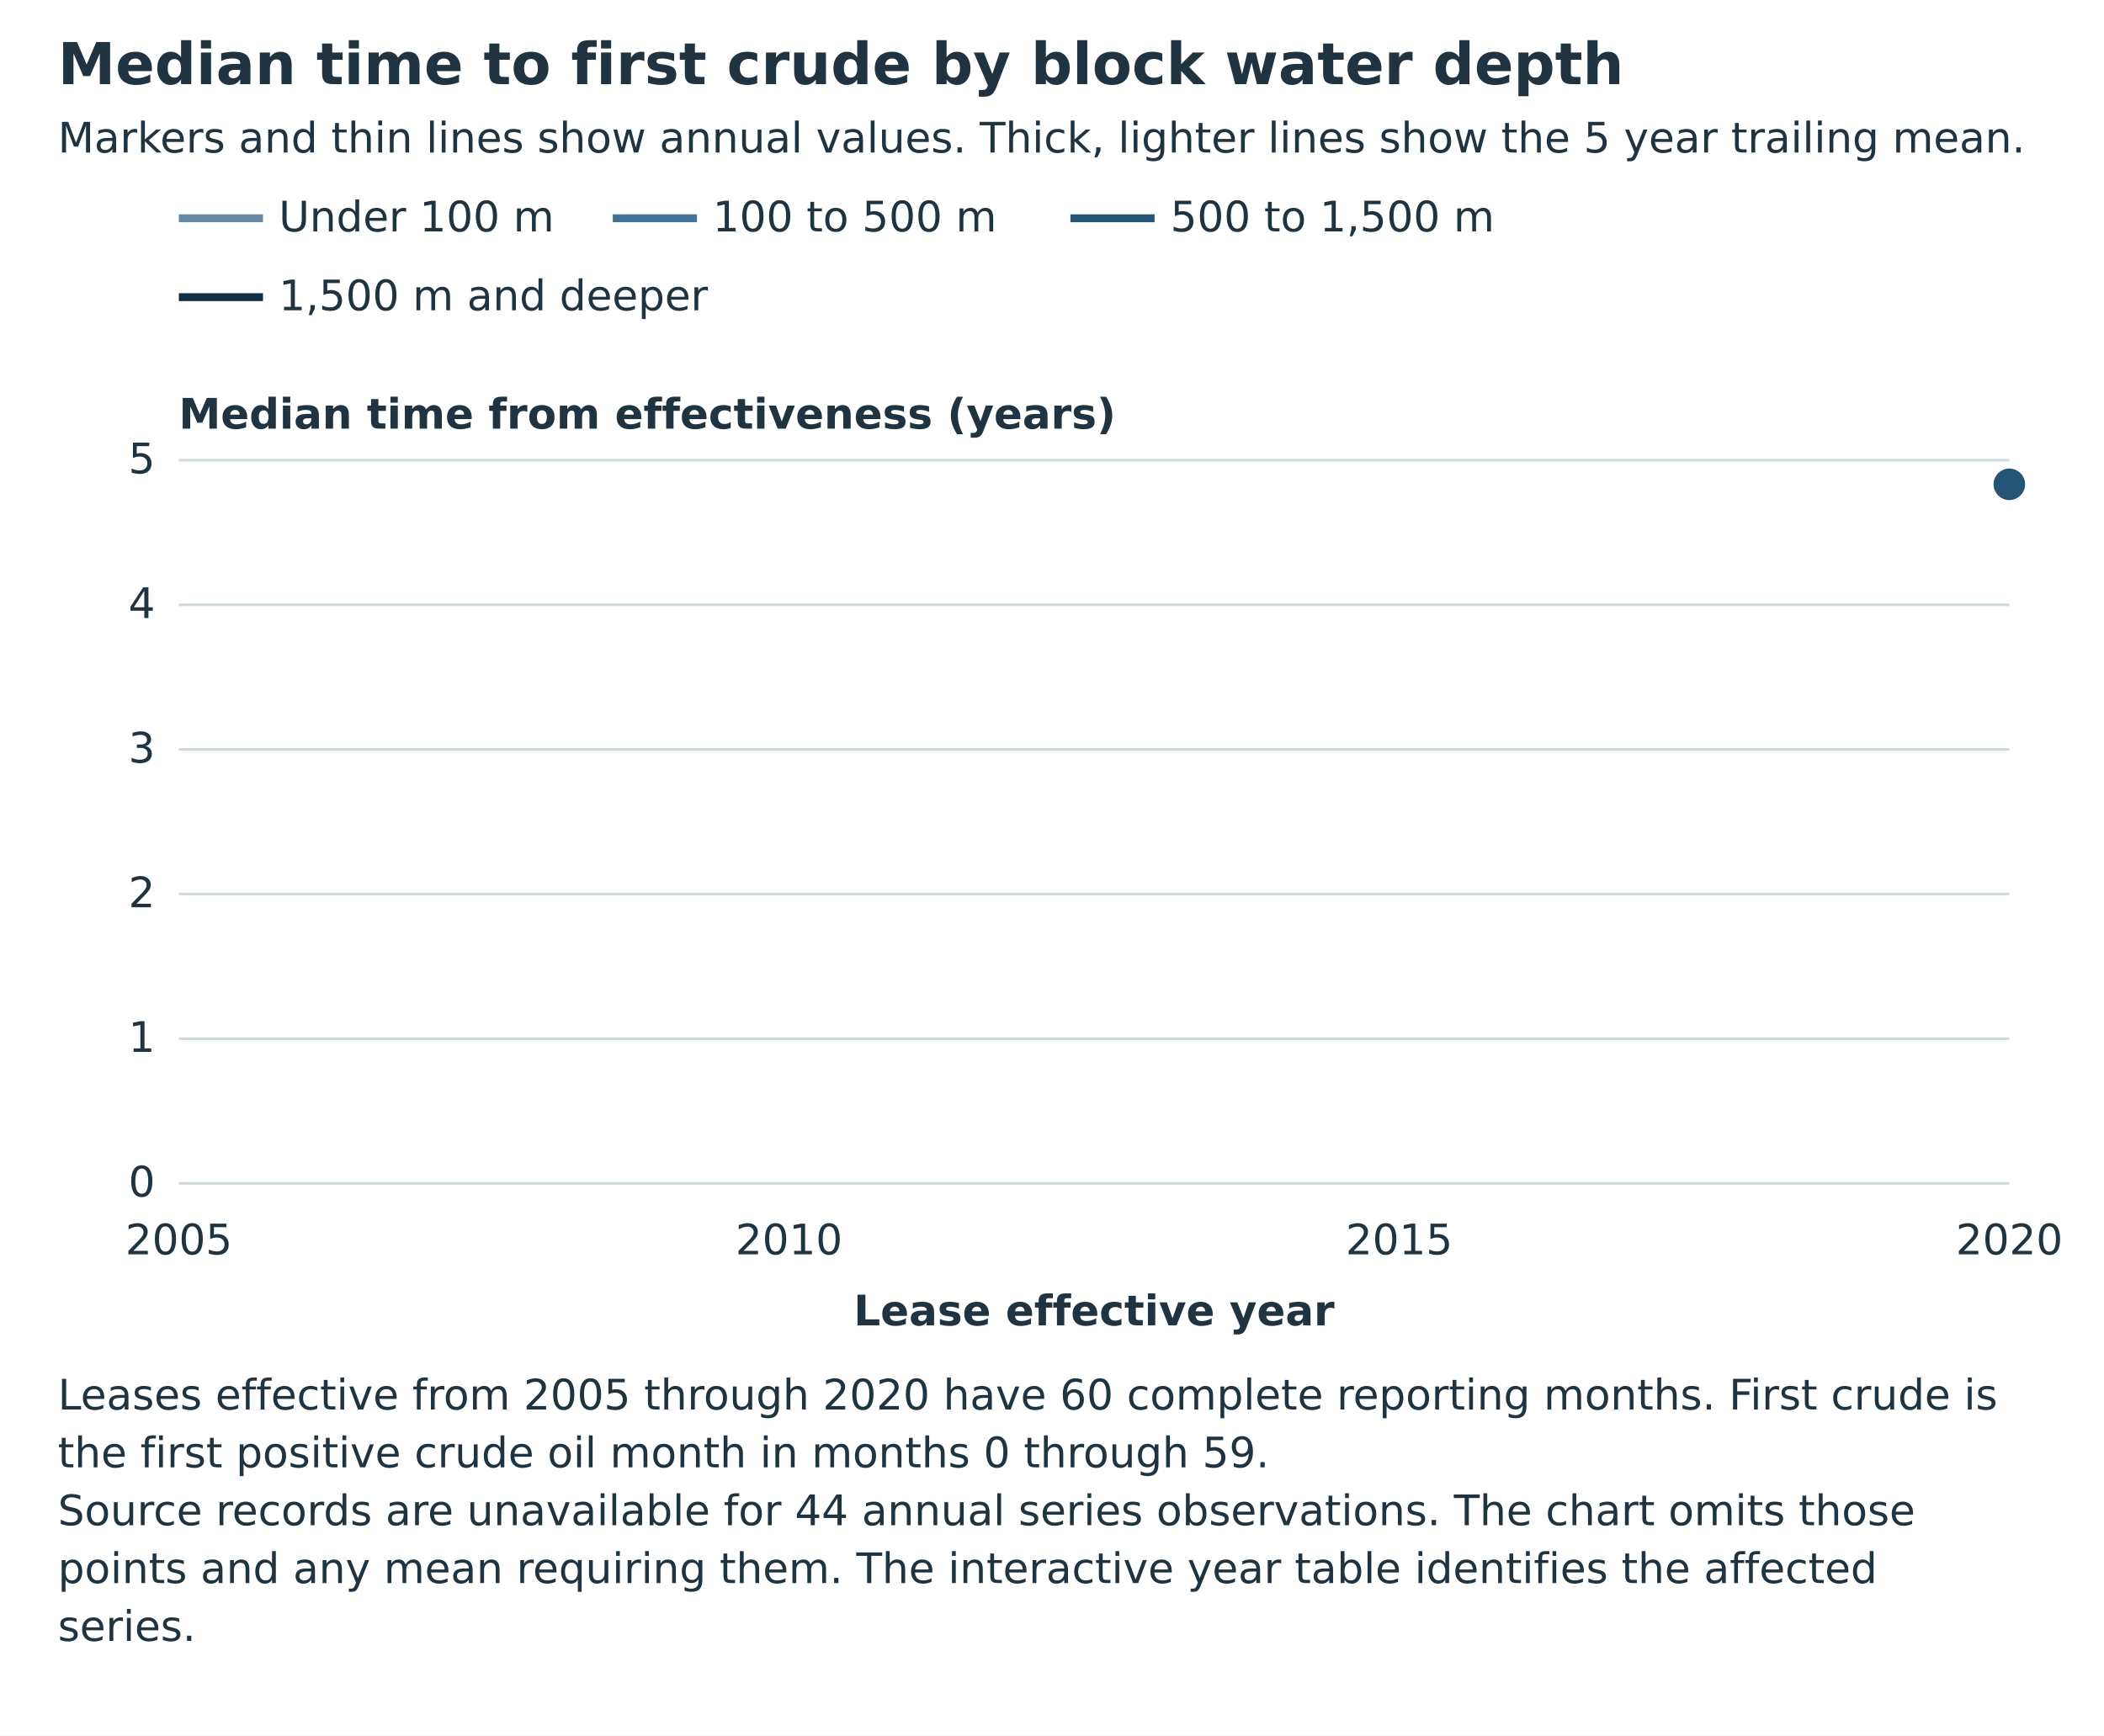
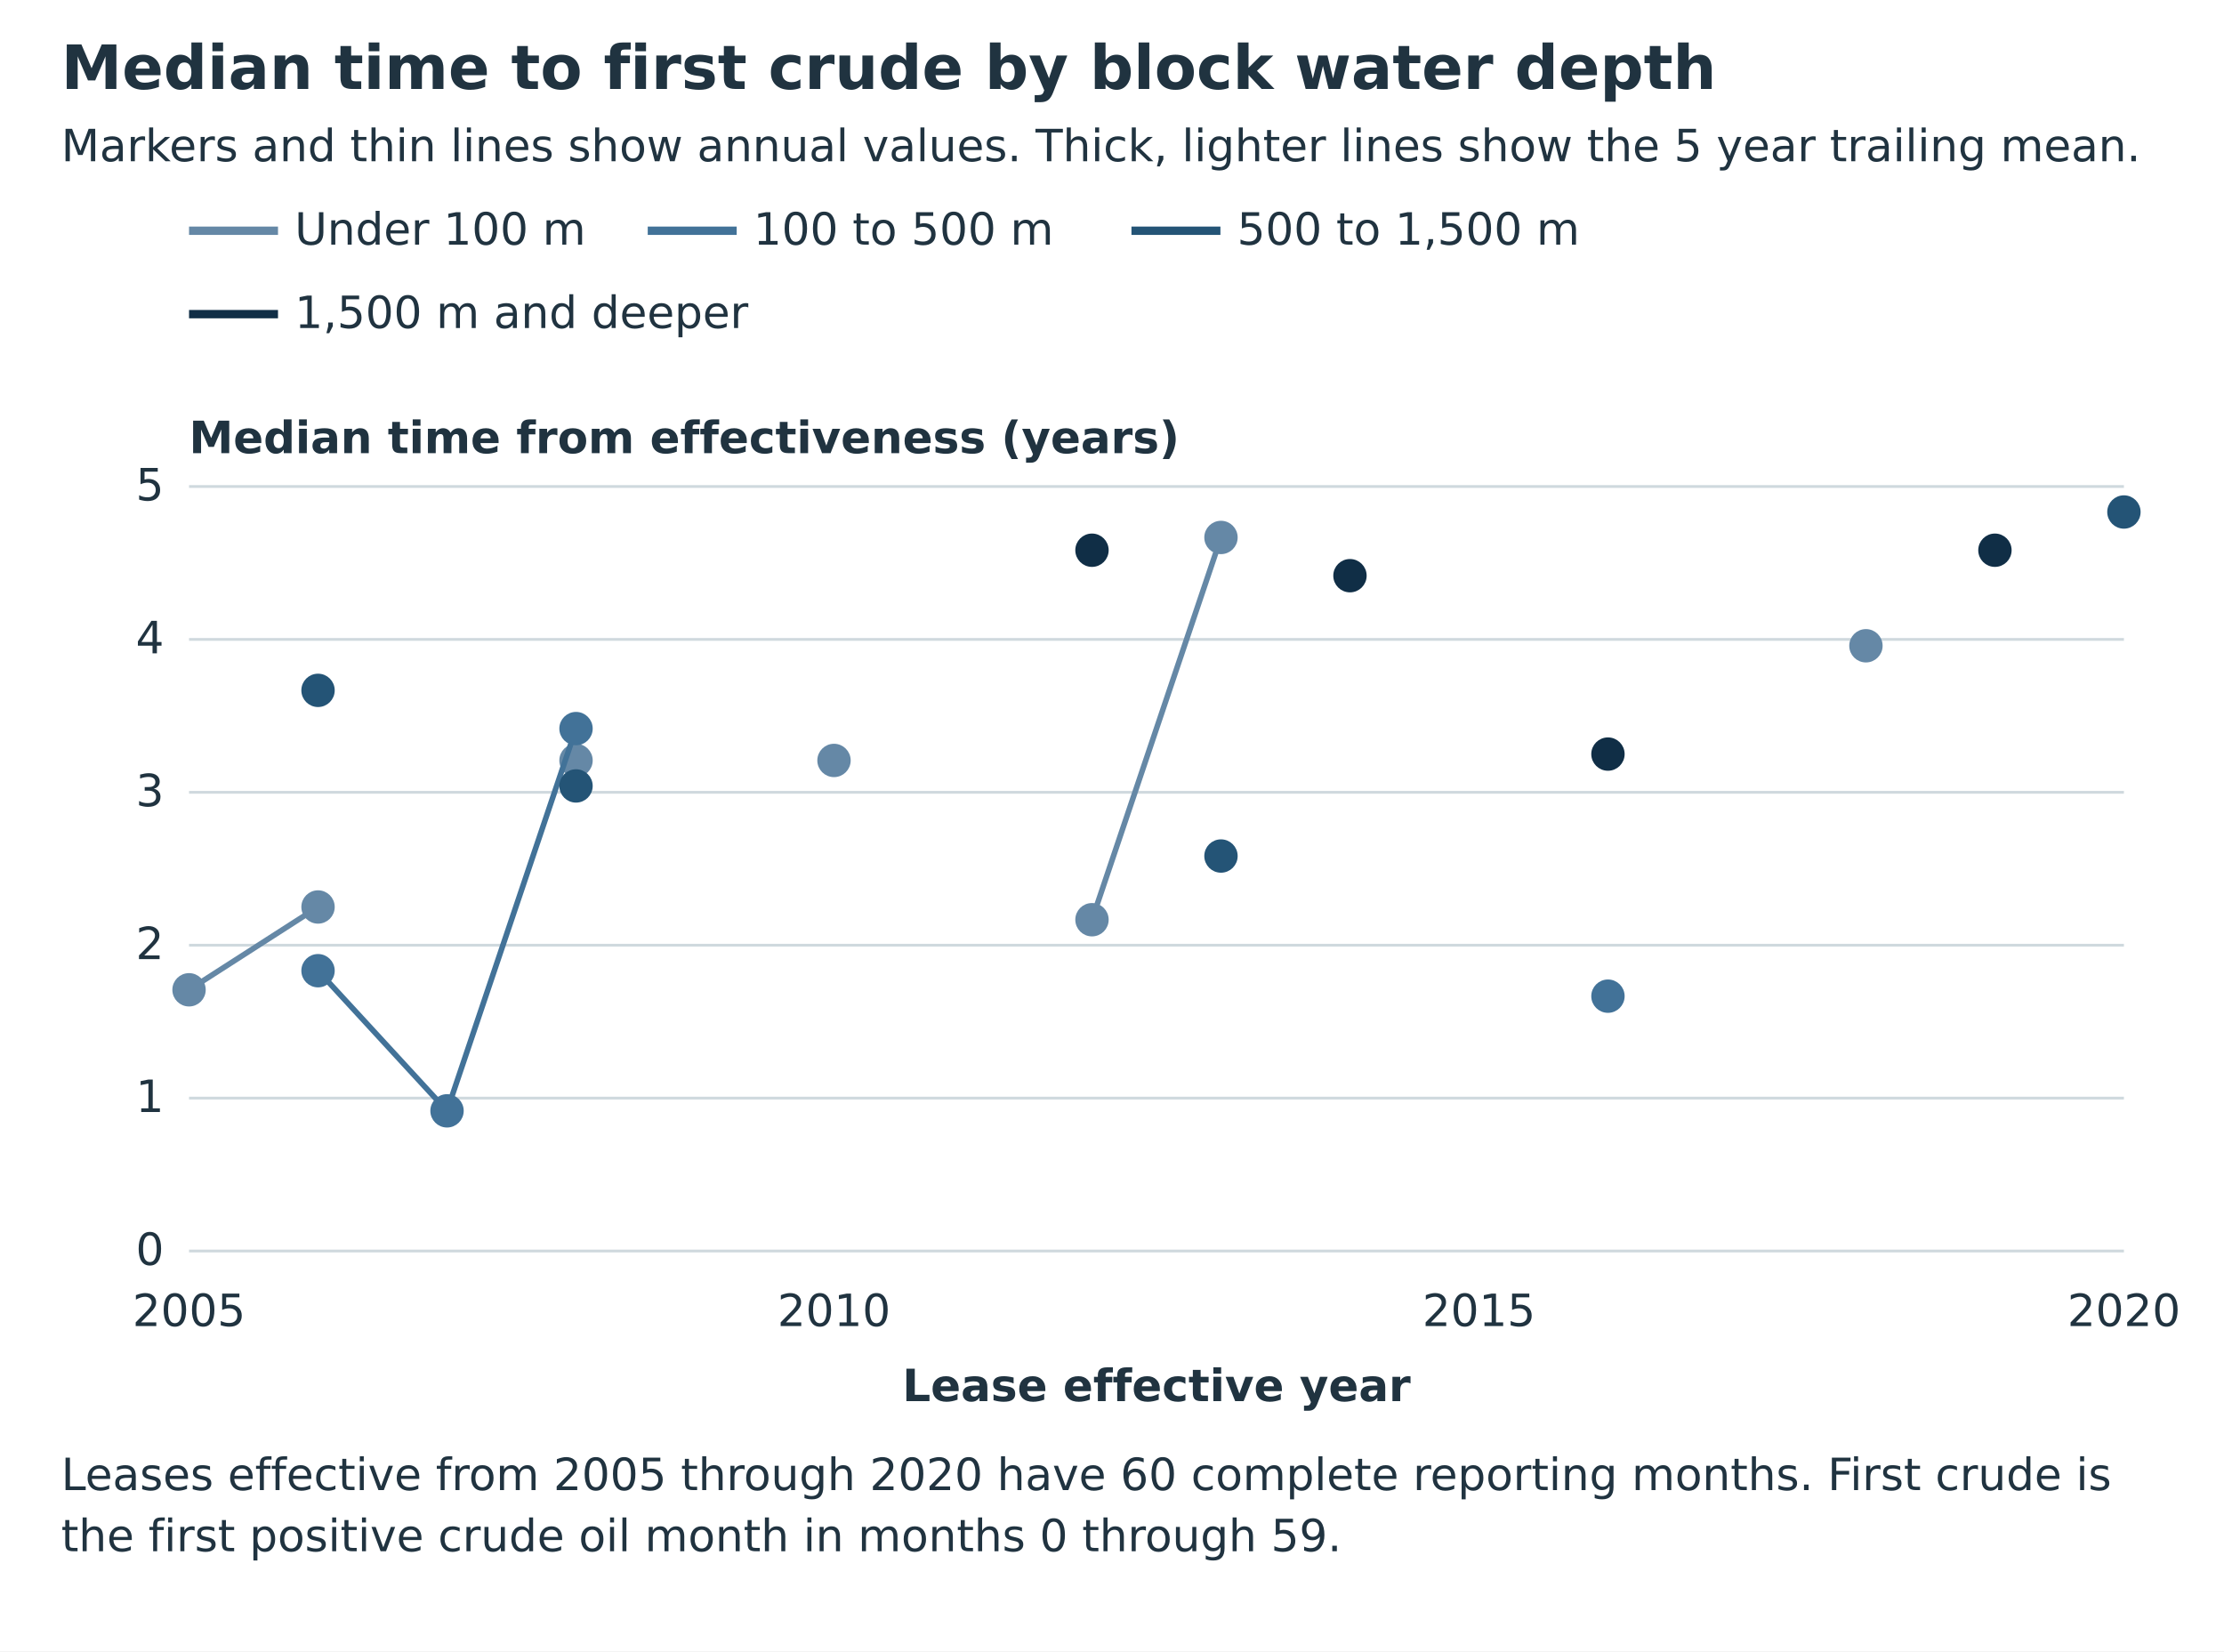
- <svg xmlns="http://www.w3.org/2000/svg" role="img" aria-label="Median time to first crude by block water depth" font-family="'DejaVu Sans','Segoe UI',Arial,sans-serif" font-size="16" fill="#203340" width="800" height="660" viewBox="0 0 800 660">
-   <rect width="800" height="660" fill="white" />
+ <svg xmlns="http://www.w3.org/2000/svg" role="img" aria-label="Median time to first crude by block water depth" font-family="'DejaVu Sans','Segoe UI',Arial,sans-serif" font-size="16" fill="#203340" width="800" height="594" viewBox="0 0 800 594">
+   <rect width="800" height="594" fill="white" />
  <text x="22" y="32" font-size="22" font-weight="bold">Median time to first crude by block water depth</text>
  <text x="22" y="58">Markers and thin lines show annual values. Thick, lighter lines show the 5 year trailing mean.</text>
  <g data-legend="0">
    <rect x="62" y="70" height="27" width="154" fill="white" />
    <line x1="68" y1="83" x2="100" y2="83" stroke="#6588a6" stroke-width="3" />
    <text x="106" y="88">Under 100 m</text>
  </g>
  <g data-legend="1">
    <rect x="227" y="70" height="27" width="163" fill="white" />
    <line x1="233" y1="83" x2="265" y2="83" stroke="#427298" stroke-width="3" />
    <text x="271" y="88">100 to 500 m</text>
  </g>
  <g data-legend="2">
    <rect x="401" y="70" height="27" width="181" fill="white" />
    <line x1="407" y1="83" x2="439" y2="83" stroke="#245476" stroke-width="3" />
    <text x="445" y="88">500 to 1,500 m</text>
  </g>
  <g data-legend="3">
    <rect x="62" y="100" height="27" width="217" fill="white" />
    <line x1="68" y1="113" x2="100" y2="113" stroke="#102e46" stroke-width="3" />
    <text x="106" y="118">1,500 m and deeper</text>
  </g>
  <text x="68" y="163" font-weight="bold">Median time from effectiveness (years)</text>
  <line x1="68" x2="764" y1="450.0" y2="450.0" stroke="#cfd9de" />
  <text x="59" y="455.0" text-anchor="end">0</text>
  <line x1="68" x2="764" y1="395.0" y2="395.0" stroke="#cfd9de" />
  <text x="59" y="400.0" text-anchor="end">1</text>
  <line x1="68" x2="764" y1="340.0" y2="340.0" stroke="#cfd9de" />
  <text x="59" y="345.0" text-anchor="end">2</text>
  <line x1="68" x2="764" y1="285.0" y2="285.0" stroke="#cfd9de" />
  <text x="59" y="290.0" text-anchor="end">3</text>
  <line x1="68" x2="764" y1="230.0" y2="230.0" stroke="#cfd9de" />
  <text x="59" y="235.0" text-anchor="end">4</text>
  <line x1="68" x2="764" y1="175.0" y2="175.0" stroke="#cfd9de" />
  <text x="59" y="180.0" text-anchor="end">5</text>
  <text x="68.0" y="477" text-anchor="middle">2005</text>
  <text x="300.0" y="477" text-anchor="middle">2010</text>
  <text x="532.0" y="477" text-anchor="middle">2015</text>
  <text x="764.0" y="477" text-anchor="middle">2020</text>
  <text x="416.0" y="504" text-anchor="middle" font-weight="bold">Lease effective year</text>
-   <g data-series="0" data-label="Under 100 m" />
-   <g data-series="1" data-label="100 to 500 m" />
+   <g data-series="0" data-label="Under 100 m">
+     <path d="M68.00,356.04l0,0 L114.40,326.25 M207.20,273.54l0,0 M300.00,273.54l0,0 M392.80,330.83l0,0 L439.20,193.33 M671.20,232.29l0,0" fill="none" stroke="#6588a6" stroke-width="2" stroke-linecap="round" class="annual" />
+     <circle cx="68.00" cy="356.04" r="5" stroke="#6588a6" stroke-width="2" fill="#6588a6" data-year="2005" />
+     <circle cx="114.40" cy="326.25" r="5" stroke="#6588a6" stroke-width="2" fill="#6588a6" data-year="2006" />
+     <circle cx="207.20" cy="273.54" r="5" stroke="#6588a6" stroke-width="2" fill="#6588a6" data-year="2008" />
+     <circle cx="300.00" cy="273.54" r="5" stroke="#6588a6" stroke-width="2" fill="#6588a6" data-year="2010" />
+     <circle cx="392.80" cy="330.83" r="5" stroke="#6588a6" stroke-width="2" fill="#6588a6" data-year="2012" />
+     <circle cx="439.20" cy="193.33" r="5" stroke="#6588a6" stroke-width="2" fill="#6588a6" data-year="2013" />
+     <circle cx="671.20" cy="232.29" r="5" stroke="#6588a6" stroke-width="2" fill="#6588a6" data-year="2018" />
+   </g>
+   <g data-series="1" data-label="100 to 500 m">
+     <path d="M114.40,349.17l0,0 L160.80,399.58 L207.20,262.08 M578.40,358.33l0,0" fill="none" stroke="#427298" stroke-width="2" stroke-linecap="round" class="annual" />
+     <circle cx="114.40" cy="349.17" r="5" stroke="#427298" stroke-width="2" fill="#427298" data-year="2006" />
+     <circle cx="160.80" cy="399.58" r="5" stroke="#427298" stroke-width="2" fill="#427298" data-year="2007" />
+     <circle cx="207.20" cy="262.08" r="5" stroke="#427298" stroke-width="2" fill="#427298" data-year="2008" />
+     <circle cx="578.40" cy="358.33" r="5" stroke="#427298" stroke-width="2" fill="#427298" data-year="2016" />
+   </g>
  <g data-series="2" data-label="500 to 1,500 m">
-     <path d="M764.00,184.17l0,0" fill="none" stroke="#245476" stroke-width="2" stroke-linecap="round" class="annual" />
+     <path d="M114.40,248.33l0,0 M207.20,282.71l0,0 M439.20,307.92l0,0 M764.00,184.17l0,0" fill="none" stroke="#245476" stroke-width="2" stroke-linecap="round" class="annual" />
+     <circle cx="114.40" cy="248.33" r="5" stroke="#245476" stroke-width="2" fill="#245476" data-year="2006" />
+     <circle cx="207.20" cy="282.71" r="5" stroke="#245476" stroke-width="2" fill="#245476" data-year="2008" />
+     <circle cx="439.20" cy="307.92" r="5" stroke="#245476" stroke-width="2" fill="#245476" data-year="2013" />
    <circle cx="764.00" cy="184.17" r="5" stroke="#245476" stroke-width="2" fill="#245476" data-year="2020" />
  </g>
-   <g data-series="3" data-label="1,500 m and deeper" />
+   <g data-series="3" data-label="1,500 m and deeper">
+     <path d="M392.80,197.92l0,0 M485.60,207.08l0,0 M578.40,271.25l0,0 M717.60,197.92l0,0" fill="none" stroke="#102e46" stroke-width="2" stroke-linecap="round" class="annual" />
+     <circle cx="392.80" cy="197.92" r="5" stroke="#102e46" stroke-width="2" fill="#102e46" data-year="2012" />
+     <circle cx="485.60" cy="207.08" r="5" stroke="#102e46" stroke-width="2" fill="#102e46" data-year="2014" />
+     <circle cx="578.40" cy="271.25" r="5" stroke="#102e46" stroke-width="2" fill="#102e46" data-year="2016" />
+     <circle cx="717.60" cy="197.92" r="5" stroke="#102e46" stroke-width="2" fill="#102e46" data-year="2019" />
+   </g>
  <text x="22" y="536">Leases effective from 2005 through 2020 have 60 complete reporting months. First crude is</text>
  <text x="22" y="558">the first positive crude oil month in months 0 through 59.</text>
-   <text x="22" y="580">Source records are unavailable for 44 annual series observations. The chart omits those</text>
-   <text x="22" y="602">points and any mean requiring them. The interactive year table identifies the affected</text>
-   <text x="22" y="624">series.</text>
</svg>
